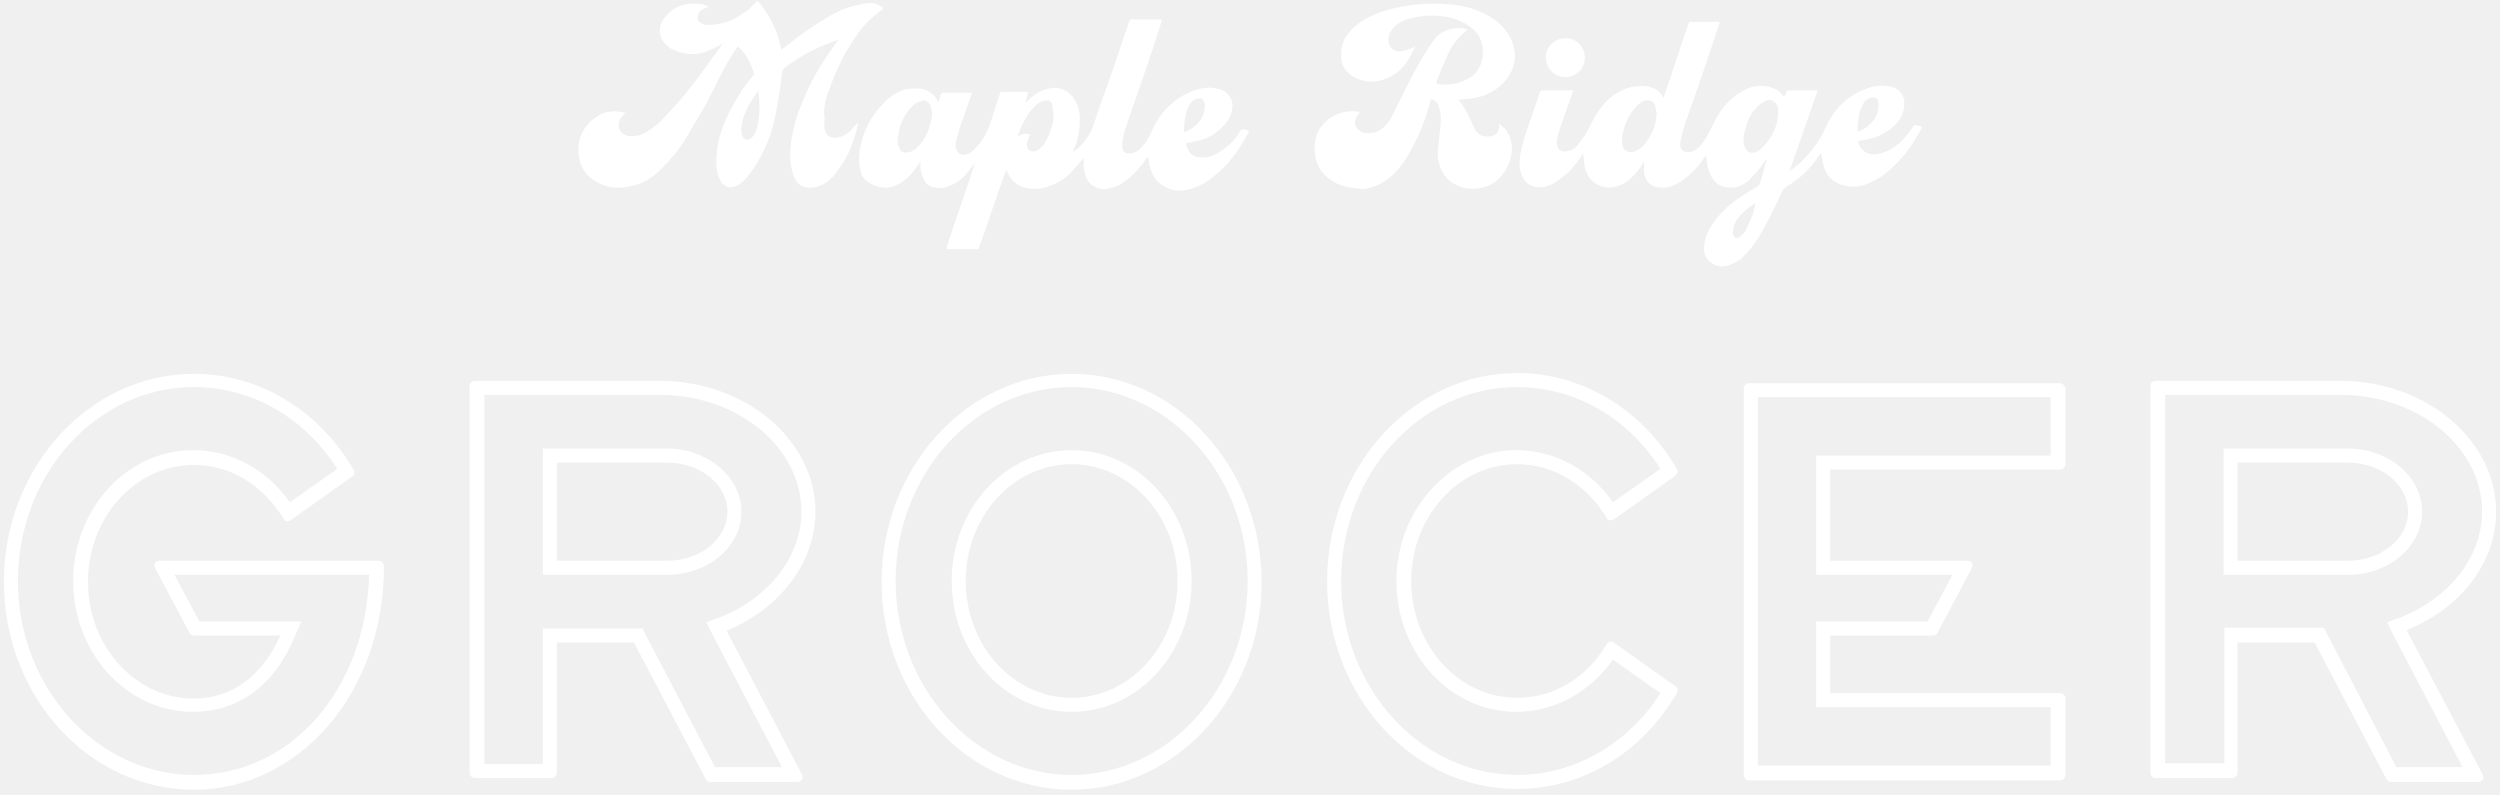
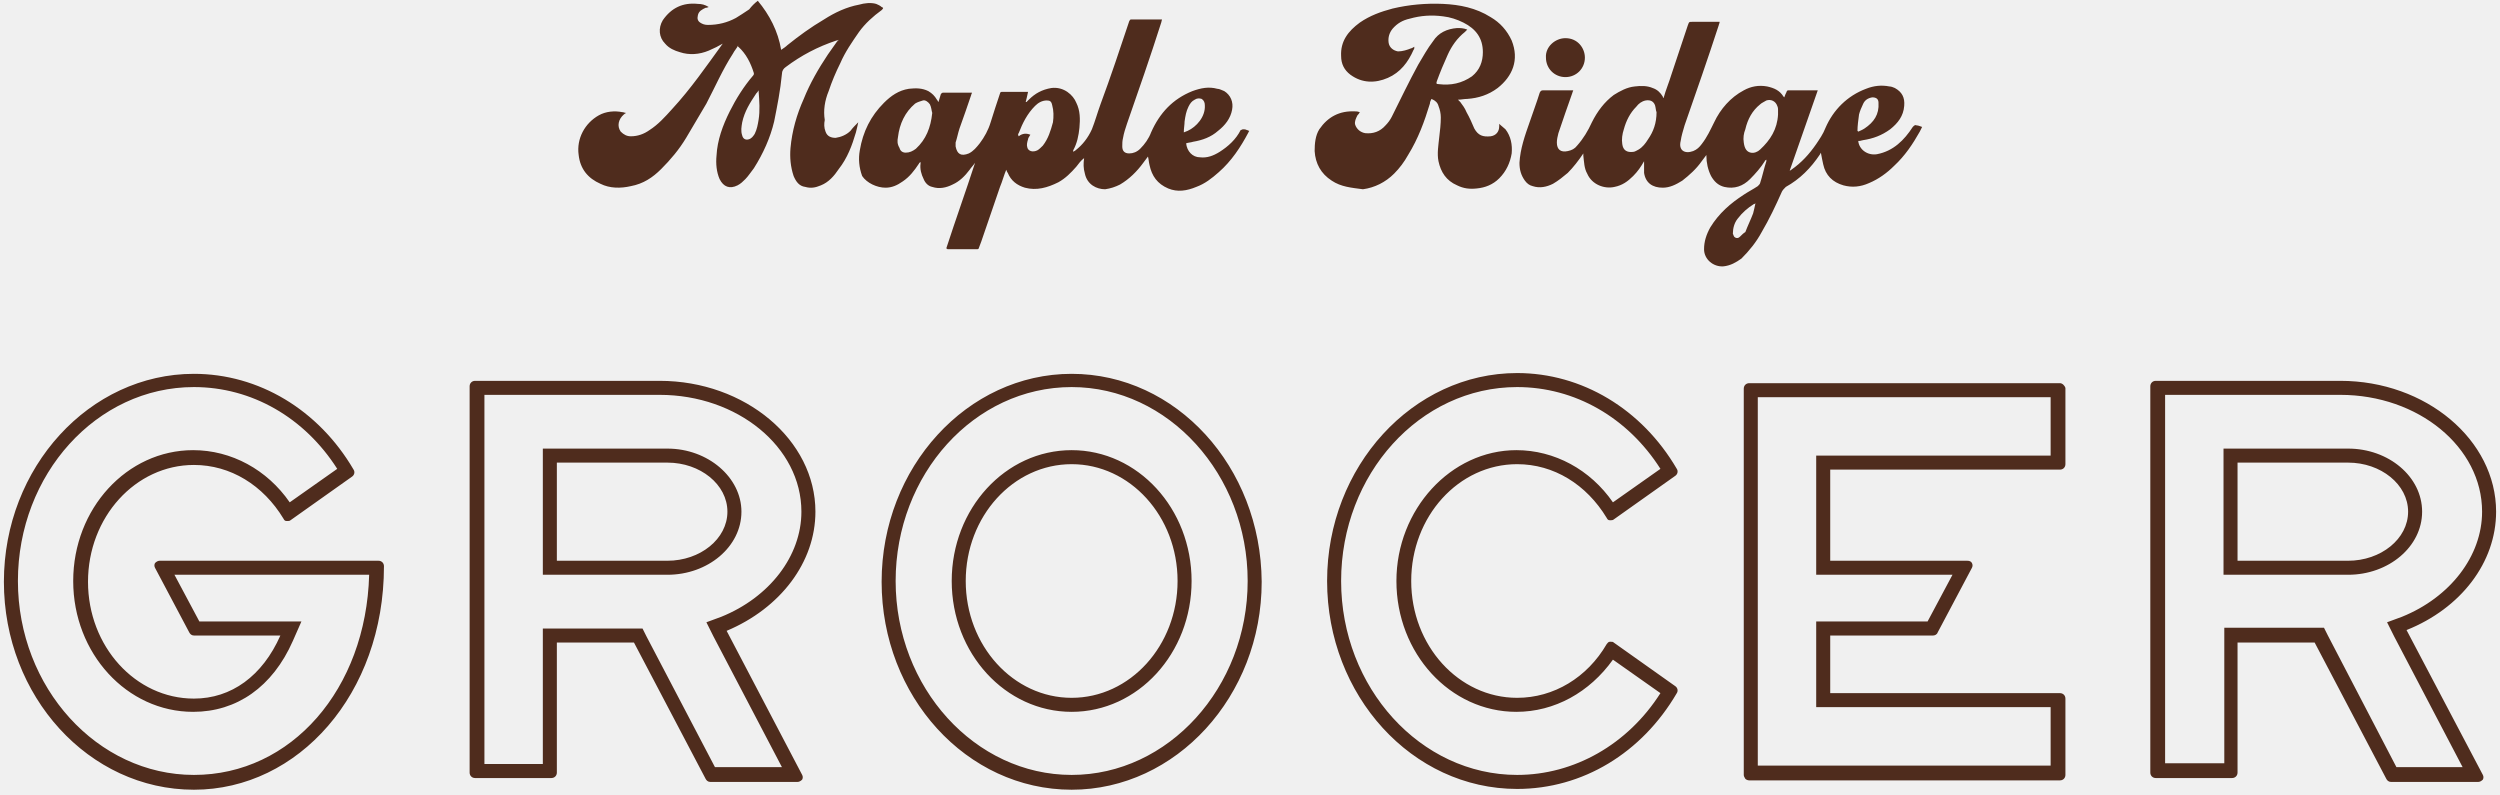
- <svg xmlns="http://www.w3.org/2000/svg" version="1.1" id="Layer_1" x="0px" y="0px" width="321px" height="102px" viewBox="0 0 321 102" style="enable-background:new 0 0 321 102;" xml:space="preserve">
-   <style type="text/css">
- 	.st0{fill:#FFFFFF;}
- </style>
-   <path class="st0" d="M137.6,48c-13.4,0-24.4,12-24.4,26.7s10.9,26.7,24.4,26.7c13.4,0,24.4-12,24.4-26.7C161.9,59.9,151,48,137.6,48  z M137.6,99.5c-12.4,0-22.6-11.2-22.6-24.9c0-13.7,10.1-24.9,22.6-24.9c12.4,0,22.6,11.2,22.6,24.9S150,99.5,137.6,99.5z   M137.6,57.8c-8.5,0-15.4,7.5-15.4,16.8c0,9.3,6.9,16.8,15.4,16.8c8.5,0,15.4-7.5,15.4-16.8S146.1,57.8,137.6,57.8z M137.6,89.6  c-7.5,0-13.6-6.7-13.6-15c0-8.3,6.1-15,13.6-15c7.5,0,13.6,6.7,13.6,15C151.2,82.9,145.1,89.6,137.6,89.6z M48.6,72H20.5  c-0.2,0-0.4,0.1-0.6,0.3c-0.1,0.2-0.1,0.4,0,0.6l4.4,8.3c0.1,0.2,0.3,0.4,0.6,0.4H36c-2.3,5.2-6.3,8.1-11.1,8.1  c-7.5,0-13.6-6.7-13.6-15s6.1-15,13.6-15c4.7,0,8.9,2.6,11.5,6.9c0.1,0.2,0.2,0.3,0.4,0.3c0,0,0.1,0,0.1,0c0.1,0,0.3,0,0.4-0.1  l7.9-5.6c0.3-0.2,0.4-0.6,0.2-0.9C40.9,52.6,33.2,48,24.9,48c-13.4,0-24.4,12-24.4,26.7c0,14.7,10.9,26.7,24.4,26.7  c13.4,0,24.4-12.3,24.4-28.7C49.3,72.3,49,72,48.6,72L48.6,72z M24.9,99.5c-12.4,0-22.6-11.2-22.6-24.9c0-13.7,10.1-24.9,22.6-24.9  c7.4,0,14.2,3.9,18.4,10.5l-6.1,4.3c-2.9-4.2-7.5-6.7-12.4-6.7c-8.5,0-15.4,7.5-15.4,16.8s6.9,16.8,15.4,16.8  c5.6,0,10.2-3.2,12.8-9.1l1.1-2.5H25.6l-3.2-6h25C47,88.5,37.4,99.5,24.9,99.5L24.9,99.5z M264.5,49.2h-39.9c-0.4,0-0.7,0.3-0.7,0.7  v49.6c0,0.2,0.1,0.3,0.2,0.5c0.1,0.1,0.3,0.2,0.5,0.2h39.9c0.4,0,0.7-0.3,0.7-0.7v-9.8c0-0.4-0.3-0.7-0.7-0.7H235v-7.4h13.2  c0.2,0,0.5-0.1,0.6-0.4l4.4-8.3c0.1-0.2,0.1-0.4,0-0.6c-0.1-0.2-0.3-0.3-0.6-0.3H235V60.3h29.5c0.4,0,0.7-0.3,0.7-0.7v-9.8  C265.1,49.5,264.8,49.2,264.5,49.2L264.5,49.2z M263.3,58.5h-30.1v15.3h17.5l-3.2,6h-14.3v11h30.1v7.5h-37.6V51h37.6V58.5z   M104.7,65.7c0-9.2-9-16.8-20-16.8H61c-0.4,0-0.7,0.3-0.7,0.7v49.6c0,0.4,0.3,0.7,0.7,0.7h9.8c0.4,0,0.7-0.3,0.7-0.7V82.5h9.9  l9.2,17.5c0.1,0.2,0.3,0.4,0.6,0.4h11.2c0.2,0,0.4-0.1,0.6-0.3c0.1-0.2,0.1-0.4,0-0.6l-9.7-18.5C100.2,78.1,104.7,72.2,104.7,65.7  L104.7,65.7z M92.6,79.2l-1.9,0.7l0.9,1.8l8.8,16.8h-8.6L83,81.7l-0.5-1H69.7v17.4h-7.5V50.7h22.5c10,0,18.2,6.7,18.2,15  C102.9,71.4,98.8,76.7,92.6,79.2L92.6,79.2z M85.7,57.6h-16v16.2h16c5.2,0,9.5-3.6,9.5-8.1C95.2,61.3,90.9,57.6,85.7,57.6L85.7,57.6  z M85.7,72H71.5V59.4h14.2c4.2,0,7.7,2.8,7.7,6.3C93.4,69.2,89.9,72,85.7,72L85.7,72z M309,80.9c7-2.8,11.5-8.7,11.5-15.2  c0-9.2-9-16.8-20-16.8h-23.7c-0.4,0-0.7,0.3-0.7,0.7v49.6c0,0.4,0.3,0.7,0.7,0.7h9.8c0.4,0,0.7-0.3,0.7-0.7V82.5h9.9l9.2,17.5  c0.1,0.2,0.3,0.4,0.6,0.4h11.2c0.2,0,0.4-0.1,0.6-0.3c0.1-0.2,0.1-0.4,0-0.6L309,80.9L309,80.9z M307.7,98.5l-8.8-16.9l-0.5-1h-12.8  v17.4H278V50.7h22.5c10,0,18.2,6.7,18.2,15c0,5.7-4.1,11-10.3,13.5l-1.9,0.7l0.9,1.8l8.8,16.8L307.7,98.5L307.7,98.5z M311,65.7  c0-4.5-4.3-8.1-9.5-8.1h-16v16.2h16C306.7,73.8,311,70.2,311,65.7L311,65.7z M301.5,72h-14.2V59.4h14.2c4.2,0,7.7,2.8,7.7,6.3  C309.2,69.2,305.7,72,301.5,72L301.5,72z M194.8,59.6c4.7,0,8.9,2.6,11.5,6.9c0.1,0.2,0.2,0.3,0.4,0.3c0,0,0.1,0,0.1,0  c0.1,0,0.3,0,0.4-0.1l7.9-5.6c0.3-0.2,0.4-0.6,0.2-0.9c-4.5-7.7-12.2-12.3-20.5-12.3c-13.4,0-24.4,12-24.4,26.7  c0,14.7,10.9,26.7,24.4,26.7c8.4,0,16-4.6,20.5-12.3c0.2-0.3,0.1-0.7-0.2-0.9l-7.9-5.6c-0.1-0.1-0.2-0.1-0.4-0.1c0,0-0.1,0-0.1,0  c-0.2,0-0.3,0.2-0.4,0.3c-2.5,4.3-6.8,6.9-11.5,6.9c-7.5,0-13.6-6.7-13.6-15S187.3,59.6,194.8,59.6L194.8,59.6z M179.3,74.6  c0,9.3,6.9,16.8,15.4,16.8c4.9,0,9.4-2.5,12.4-6.7l6.1,4.3c-4.2,6.6-11.1,10.5-18.4,10.5c-12.4,0-22.6-11.2-22.6-24.9  s10.1-24.9,22.6-24.9c7.4,0,14.2,3.9,18.4,10.5l-6.1,4.3c-2.9-4.2-7.5-6.7-12.4-6.7C186.3,57.8,179.3,65.4,179.3,74.6L179.3,74.6z   M113.7,24.1c0.8,0,1.5-0.3,2.2-0.8c0.9-0.6,1.5-1.4,2.1-2.3c0-0.1,0.1-0.1,0.2-0.2c0,0.1,0,0.2,0,0.2c-0.1,0.7,0.1,1.4,0.4,2  c0.2,0.5,0.6,0.9,1.1,1c0.9,0.3,1.8,0.1,2.6-0.3c0.9-0.4,1.6-1.1,2.2-1.9c0.2-0.3,0.5-0.6,0.7-0.9c-1.2,3.7-2.5,7.3-3.7,11  c0.1,0,0.1,0.1,0.2,0.1c1.3,0,2.5,0,3.8,0c0.1,0,0.2-0.1,0.2-0.2c0.1-0.3,0.2-0.5,0.3-0.8c0.8-2.3,1.6-4.7,2.4-7  c0.3-0.7,0.5-1.5,0.8-2.2c0.1,0.2,0.1,0.3,0.2,0.4c0.4,1,1.2,1.6,2.2,1.9c1.5,0.4,2.9,0,4.3-0.7c0.9-0.5,1.6-1.2,2.3-2  c0.3-0.4,0.6-0.8,1-1.1c-0.1,0.7-0.1,1.3,0.1,2c0.3,1.4,1.5,2,2.6,2c0.7-0.1,1.3-0.3,1.9-0.6c1.2-0.7,2.2-1.7,3-2.8  c0.2-0.3,0.4-0.5,0.6-0.8c0.1,0.4,0.1,0.7,0.2,1.1c0.3,1.4,1,2.4,2.4,3c1.2,0.5,2.4,0.3,3.6-0.2c1.1-0.4,2-1.1,2.9-1.9  c1.6-1.4,2.8-3.2,3.8-5.1c0-0.1,0.1-0.1,0.1-0.2c-0.1,0-0.2-0.1-0.3-0.1c-0.2-0.1-0.3-0.1-0.5-0.1c-0.1,0-0.2,0.1-0.3,0.1  c-0.6,1.2-1.6,2.1-2.7,2.8c-0.8,0.5-1.6,0.8-2.5,0.7c-1,0-1.7-0.8-1.8-1.8c0.3-0.1,0.6-0.1,0.9-0.2c1.2-0.2,2.3-0.6,3.2-1.4  c0.9-0.7,1.6-1.6,1.8-2.7c0.2-1-0.2-1.9-1-2.4c-0.3-0.1-0.6-0.3-0.9-0.3c-1.1-0.3-2.1-0.1-3.2,0.3c-2.5,1-4.2,2.8-5.3,5.3  c-0.3,0.8-0.8,1.5-1.4,2.1c-0.4,0.4-0.9,0.6-1.4,0.6c-0.6,0-0.9-0.3-0.9-0.9c0-0.4,0-0.7,0.1-1.1c0.1-0.6,0.3-1.2,0.5-1.8  c1.5-4.3,3-8.6,4.4-13c0-0.1,0.1-0.3,0.1-0.4c-1.4,0-2.7,0-4,0c-0.1,0-0.1,0.1-0.2,0.2c-1.2,3.6-2.4,7.2-3.7,10.7  c-0.4,1.1-0.7,2.2-1.1,3.2c-0.5,1.1-1.2,2-2.1,2.7c-0.1,0.1-0.2,0.1-0.3,0.2c0-0.1,0-0.1,0-0.1c0-0.1,0-0.1,0-0.1  c0.5-0.9,0.7-1.9,0.8-2.9c0.1-1.1,0.1-2.2-0.4-3.2c-0.4-1-1.6-2.1-3.2-1.9c-1.2,0.2-2.1,0.7-2.9,1.5c-0.1,0.1-0.2,0.2-0.3,0.3  c0,0-0.1,0-0.1,0c0.1-0.4,0.2-0.8,0.3-1.3c-1.2,0-2.3,0-3.4,0c-0.1,0-0.2,0.1-0.2,0.2c-0.4,1.2-0.8,2.4-1.2,3.7  c-0.3,1-0.8,1.9-1.4,2.7c-0.4,0.5-0.8,1-1.4,1.3c-1,0.4-1.5,0.1-1.7-0.9c0-0.2,0-0.3,0-0.5c0.2-0.6,0.3-1.2,0.5-1.8  c0.5-1.4,1-2.8,1.5-4.3c0-0.1,0.1-0.2,0.1-0.3c-0.1,0-0.1,0-0.1,0c-1.2,0-2.4,0-3.6,0c-0.2,0-0.2,0.1-0.3,0.2  c-0.1,0.3-0.2,0.7-0.3,1c-0.1-0.1-0.1-0.2-0.2-0.3c-0.3-0.5-0.6-0.8-1.1-1.1c-0.8-0.4-1.6-0.4-2.5-0.3c-1.3,0.2-2.3,0.9-3.2,1.8  c-1.7,1.7-2.7,3.7-3.1,6.1c-0.2,1.1-0.1,2.2,0.3,3.3C111.3,23.5,112.6,24.1,113.7,24.1L113.7,24.1z M152.1,15.6  c0.1-0.7,0.2-1.3,0.5-1.9c0.2-0.4,0.4-0.7,0.8-0.9c0.3-0.2,0.6-0.2,0.9-0.1c0.3,0.2,0.4,0.5,0.4,0.8c0.1,1.5-1.1,2.8-2.2,3.3  c-0.2,0.1-0.3,0.1-0.5,0.2C152,16.5,152.1,16,152.1,15.6L152.1,15.6z M130.8,17.1c0.5-1.3,1.1-2.5,2.1-3.5c0.4-0.4,0.9-0.7,1.5-0.7  c0.4,0,0.6,0.1,0.7,0.6c0.2,0.7,0.2,1.5,0.1,2.2c-0.3,1.1-0.6,2.1-1.3,3c-0.2,0.2-0.5,0.5-0.7,0.6c-0.6,0.3-1.2,0.1-1.3-0.4  c-0.1-0.3,0-0.7,0.1-1c0-0.2,0.2-0.4,0.3-0.6c-0.5-0.2-1-0.2-1.5,0.2C130.7,17.3,130.7,17.2,130.8,17.1L130.8,17.1z M115.3,17.6  c0.2-1.7,0.9-3.2,2.2-4.3c0.3-0.2,0.7-0.3,1-0.4c0.3-0.1,0.7,0.2,0.9,0.5c0.2,0.4,0.2,0.8,0.3,1.1c-0.2,1.9-0.8,3.4-2.1,4.6  c-0.4,0.3-0.8,0.5-1.3,0.5c-0.4,0-0.7-0.2-0.8-0.6C115.2,18.5,115.2,18.1,115.3,17.6L115.3,17.6z M106.4,11.7  c0.4-1.2,0.9-2.4,1.5-3.6c0.6-1.4,1.5-2.7,2.4-4c0.8-1.1,1.8-2,2.9-2.8c0.2-0.2,0.3-0.3,0-0.4c-0.2-0.2-0.5-0.3-0.7-0.4  c-0.7-0.2-1.5-0.1-2.2,0.1c-1.6,0.3-3.1,1-4.5,1.9c-1.7,1-3.2,2.1-4.7,3.3c-0.2,0.2-0.5,0.4-0.8,0.6c-0.4-2.4-1.5-4.5-3-6.3  c-0.4,0.3-0.8,0.7-1.1,1.1C95.6,1.6,95,2,94.5,2.3c-1.1,0.6-2.3,0.9-3.6,0.9c-0.4,0-0.7-0.1-1-0.3c-0.3-0.2-0.4-0.5-0.3-0.9  c0.1-0.6,0.6-0.8,1-1C90.7,1,90.8,1,91,0.9c-0.5-0.3-0.9-0.4-1.4-0.4c-1.9-0.2-3.4,0.5-4.5,2.1c-0.6,1-0.5,2.2,0.3,3  c0.5,0.6,1.2,0.9,1.9,1.1C88.5,7.1,89.8,7,91,6.5c0.7-0.3,1.3-0.6,1.8-0.9c-2.1,2.9-4.1,5.8-6.5,8.4c-0.9,1-1.8,2-2.9,2.7  c-0.7,0.5-1.5,0.8-2.4,0.8c-0.5,0-0.9-0.2-1.3-0.6c-0.5-0.7-0.3-1.6,0.4-2.2c0.1-0.1,0.1-0.1,0.3-0.2c-0.2,0-0.3-0.1-0.5-0.1  c-1-0.2-2.1-0.1-3,0.4c-1.8,1-2.9,3-2.6,5.1c0.2,1.8,1.2,3,2.8,3.7c1.2,0.6,2.6,0.6,3.9,0.3c1.6-0.3,2.8-1.1,3.9-2.2  c1.2-1.2,2.3-2.5,3.2-4c0.9-1.5,1.7-2.9,2.6-4.4c1.1-2.1,2.1-4.4,3.4-6.4c0.2-0.4,0.5-0.7,0.7-1.1C94.7,6,94.8,6,94.8,6  c1,0.9,1.6,2.1,2,3.4c0,0.1,0,0.2-0.1,0.3c-1.2,1.4-2.2,3-3,4.6c-0.9,1.8-1.6,3.7-1.7,5.7c-0.1,1,0,2.1,0.4,3c0.5,1,1.3,1.3,2.3,0.8  c0.4-0.2,0.7-0.5,1-0.8c0.4-0.4,0.7-0.9,1.1-1.4c1.2-1.9,2.1-3.9,2.6-6c0.4-2,0.8-4,1-6.1c0-0.4,0.2-0.7,0.5-0.9  c2-1.5,4.1-2.6,6.5-3.4c0.1,0,0.2,0,0.3-0.1c-0.1,0.1-0.1,0.2-0.2,0.2c-0.4,0.6-0.8,1.1-1.2,1.7c-1.2,1.8-2.3,3.7-3.1,5.7  c-0.9,2-1.5,4.1-1.7,6.3c-0.1,1.2,0,2.4,0.4,3.6c0.3,0.7,0.7,1.3,1.5,1.4c0.7,0.2,1.3,0.1,2-0.2c1-0.4,1.7-1.2,2.3-2.1  c1.1-1.4,1.7-3,2.2-4.7c0.1-0.4,0.2-0.8,0.3-1.3c-0.4,0.4-0.7,0.7-1,1.1c-0.5,0.5-1.2,0.8-1.9,0.9c-0.6,0-1.1-0.2-1.3-0.8  c-0.2-0.5-0.2-1-0.1-1.5C105.7,14.2,105.9,12.9,106.4,11.7L106.4,11.7z M97.4,15.4c-0.1,0.6-0.2,1.2-0.5,1.8  c-0.2,0.3-0.4,0.6-0.8,0.7c-0.4,0.1-0.7-0.1-0.8-0.5c-0.2-0.6-0.1-1.1,0-1.7c0.3-1.4,1-2.5,1.8-3.7c0.1-0.1,0.2-0.2,0.3-0.4  C97.5,13,97.6,14.2,97.4,15.4L97.4,15.4z M226.2,29.8c1-1.7,1.8-3.4,2.6-5.2c0.1-0.2,0.3-0.4,0.5-0.6c1.8-1,3.2-2.4,4.4-4.2  c0-0.1,0.1-0.1,0.1-0.2c0.1,0.6,0.2,1,0.3,1.5c0.3,1.4,1.2,2.3,2.6,2.7c1.1,0.3,2.2,0.2,3.3-0.3c1.2-0.5,2.3-1.3,3.2-2.2  c1.4-1.3,2.4-2.8,3.3-4.4c0.1-0.2,0.2-0.4,0.3-0.6c-0.3-0.1-0.5-0.2-0.7-0.2c-0.2-0.1-0.3,0-0.5,0.2c-1.1,1.7-2.5,3.1-4.6,3.5  c-1.2,0.2-2.3-0.6-2.4-1.7c0,0,0,0,0.1,0c0.2,0,0.4-0.1,0.5-0.1c1.3-0.2,2.4-0.6,3.5-1.4c1-0.8,1.7-1.7,1.8-3  c0.1-1.1-0.3-1.8-1.2-2.3c-0.2-0.1-0.5-0.2-0.7-0.2c-1-0.2-2-0.1-3,0.3c-2.4,0.9-4.2,2.7-5.2,5c-0.3,0.8-0.8,1.5-1.2,2.1  c-0.9,1.3-1.9,2.4-3.2,3.3c-0.1,0.1-0.1,0.1-0.2,0.1c0,0,0,0,0,0c1.2-3.4,2.4-6.9,3.6-10.3c0,0,0,0-0.1,0c-1.2,0-2.5,0-3.7,0  c-0.1,0-0.2,0.1-0.2,0.2c-0.1,0.2-0.2,0.4-0.3,0.7c-0.1-0.1-0.1-0.1-0.1-0.1c-0.5-0.8-1.2-1.1-2.1-1.3c-1.1-0.2-2.1,0-3,0.5  c-1.7,0.9-3,2.4-3.8,4.1c-0.5,1-0.9,1.9-1.6,2.8c-0.3,0.4-0.6,0.7-1.1,0.9c-1.1,0.4-1.9-0.1-1.6-1.3c0.1-0.7,0.3-1.3,0.5-2  c1.5-4.3,3-8.6,4.4-12.9c0-0.1,0.1-0.2,0.1-0.4h-0.3c-1.1,0-2.1,0-3.1,0c-0.6,0-0.5,0-0.7,0.5c-0.7,2.1-1.4,4.2-2.1,6.3  c-0.3,1-0.7,1.9-1,3c-0.1-0.1-0.1-0.1-0.1-0.2c-0.3-0.5-0.7-0.9-1.3-1.1c-0.7-0.3-1.5-0.3-2.3-0.2c-1,0.1-1.9,0.6-2.7,1.1  c-1.2,0.9-2.1,2.1-2.8,3.5c-0.5,1.1-1.1,2.1-1.9,3c-0.3,0.4-0.7,0.6-1.2,0.7c-0.9,0.2-1.4-0.2-1.4-1.1c0-0.4,0.1-0.8,0.2-1.2  c0.6-1.8,1.2-3.5,1.8-5.2c0-0.1,0.1-0.2,0.1-0.3c-0.1,0-0.2,0-0.2,0c-1.2,0-2.4,0-3.7,0c-0.2,0-0.3,0.1-0.4,0.3  c-0.4,1.3-0.9,2.6-1.3,3.8c-0.6,1.7-1.2,3.4-1.3,5.2c0,0.9,0.2,1.6,0.7,2.3c0.3,0.4,0.6,0.6,1,0.7c0.9,0.3,1.8,0.1,2.6-0.3  c0.7-0.4,1.3-0.9,1.9-1.4c0.7-0.7,1.4-1.6,2-2.5c0,0.1,0,0.2,0,0.3c0.1,0.8,0.1,1.6,0.5,2.3c0.6,1.4,2.2,2,3.5,1.7  c1-0.2,1.7-0.7,2.4-1.4c0.6-0.6,1-1.2,1.4-1.9c0,0.1,0,0.2,0,0.2c0,0.4,0,0.9,0,1.3c0.2,1.3,1.1,1.9,2.4,1.9c0.9,0,1.7-0.4,2.5-0.9  c0.9-0.7,1.8-1.5,2.5-2.5c0.2-0.3,0.4-0.5,0.6-0.8c0,0.1,0,0.1,0,0.1c0,0.9,0.2,1.8,0.6,2.6c0.4,0.7,0.9,1.2,1.7,1.4  c1.3,0.3,2.4-0.1,3.3-1c0.7-0.7,1.4-1.5,1.9-2.3c0-0.1,0.1-0.1,0.2-0.2c0,0.1,0,0.2,0,0.2c-0.3,0.9-0.5,1.9-0.8,2.8  c0,0.1-0.2,0.3-0.3,0.4c-0.6,0.4-1.2,0.7-1.8,1.1c-1.7,1.1-3.2,2.4-4.3,4.2c-0.5,0.9-0.8,1.8-0.8,2.8c0,1.3,1.2,2.3,2.5,2.2  c0.9-0.1,1.6-0.5,2.3-1C224.6,32.2,225.5,31.1,226.2,29.8L226.2,29.8z M238.7,14.7c0.1-0.4,0.3-0.9,0.5-1.3c0.2-0.5,0.6-0.8,1.2-0.9  c0.5,0,0.8,0.2,0.8,0.7c0.1,1.5-0.6,2.5-1.8,3.3c-0.3,0.2-0.6,0.3-0.8,0.4l-0.1-0.1C238.5,16.2,238.6,15.4,238.7,14.7L238.7,14.7z   M211.6,17.9c-0.3,0.5-0.7,1-1.2,1.3c-0.2,0.1-0.5,0.3-0.7,0.3c-0.8,0.1-1.3-0.2-1.4-1c-0.1-0.6,0-1.3,0.2-1.9  c0.3-1.1,0.8-2.1,1.6-2.9c0.3-0.4,0.7-0.7,1.2-0.8c0.6-0.1,1,0.1,1.2,0.6c0.1,0.3,0.1,0.7,0.2,0.9C212.7,15.8,212.3,16.9,211.6,17.9  L211.6,17.9z M226,19.2c-0.3,0.3-0.8,0.5-1.2,0.4c-0.5-0.1-0.8-0.5-0.9-1.3c-0.1-0.6,0-1.2,0.2-1.7c0.3-1.3,0.9-2.4,1.9-3.2  c0.2-0.2,0.5-0.3,0.8-0.5c0.6-0.2,1.2,0.1,1.4,0.7c0.1,0.2,0.1,0.4,0.1,0.5c0,0.2,0,0.4,0,0.6C228.2,16.6,227.3,18,226,19.2  L226,19.2z M223.4,30.4c-0.2,0.2-0.4,0.2-0.6,0.1c-0.2-0.1-0.2-0.3-0.3-0.5c0-0.7,0.2-1.4,0.6-1.9c0.6-0.8,1.3-1.4,2.1-1.9  c0,0,0.1,0,0.2-0.1c-0.1,0.5-0.2,0.9-0.3,1.3c-0.3,0.8-0.7,1.6-1,2.4C223.9,29.9,223.6,30.2,223.4,30.4L223.4,30.4z M171,23.2  c-1.4-0.9-2.1-2.2-2.2-3.8c0-1,0.1-2,0.6-2.8c1.1-1.6,2.6-2.4,4.6-2.3c0.2,0,0.3,0,0.6,0.1c-0.1,0.2-0.2,0.3-0.3,0.4  c-0.2,0.4-0.4,0.8-0.3,1.2c0.2,0.6,0.7,1,1.3,1.1c1,0.1,1.9-0.2,2.6-1c0.3-0.3,0.6-0.7,0.8-1.1c1.1-2.2,2.2-4.5,3.4-6.7  c0.6-1,1.2-2.1,1.9-3c0.7-1.1,1.8-1.6,3.1-1.7c0.4,0,0.8,0,1.3,0.2c-0.1,0.1-0.2,0.2-0.3,0.3c-1,0.8-1.7,1.8-2.2,2.9  c-0.5,1.1-1,2.3-1.4,3.4c-0.1,0.3-0.1,0.4,0.2,0.4c1.6,0.2,3-0.1,4.3-1c1-0.8,1.4-1.9,1.4-3.1c0-1.8-0.9-3-2.5-3.8  c-0.8-0.4-1.7-0.7-2.6-0.8c-1.5-0.2-2.9-0.1-4.3,0.3c-0.9,0.2-1.6,0.6-2.2,1.3c-0.4,0.5-0.6,1.1-0.5,1.8c0.1,0.6,0.6,1,1.2,1.1  c0.6,0,1.2-0.2,1.7-0.4c0.1,0,0.2-0.1,0.4-0.2c0,0.2,0,0.3-0.1,0.4c-0.7,1.6-1.7,2.9-3.3,3.6c-1.6,0.7-3.3,0.7-4.8-0.4  c-0.8-0.6-1.2-1.4-1.2-2.4c-0.1-1.9,0.9-3.2,2.4-4.3c1.3-0.9,2.7-1.4,4.2-1.8c2.1-0.5,4.3-0.7,6.5-0.6c2.1,0.1,4.2,0.5,6.1,1.7  c1.2,0.7,2.1,1.7,2.7,3c1,2.5,0.1,4.6-1.8,6.1c-1.2,0.9-2.5,1.3-3.9,1.4c-0.4,0-0.8,0.1-1.2,0.1c0.1,0.1,0.2,0.2,0.3,0.3  c0.3,0.4,0.6,0.8,0.8,1.3c0.4,0.7,0.7,1.4,1,2.1c0.5,0.9,1.1,1.1,2.1,1c0.7-0.1,1.1-0.6,1.1-1.3c0-0.1,0-0.1,0-0.3  c0.3,0.3,0.6,0.5,0.8,0.7c0.7,0.9,0.9,2,0.8,3.1c-0.2,1.2-0.7,2.3-1.6,3.2c-0.8,0.8-1.8,1.2-2.9,1.3c-0.9,0.1-1.7,0-2.5-0.4  c-1.4-0.6-2.1-1.7-2.4-3.1c-0.2-1,0-2.1,0.1-3.1c0.1-0.8,0.2-1.7,0.2-2.5c0-0.5-0.1-1-0.3-1.5c-0.1-0.4-0.4-0.7-0.9-0.9  c-0.1,0.2-0.2,0.4-0.2,0.6c-0.7,2.3-1.5,4.5-2.8,6.6c-0.5,0.9-1.1,1.7-1.8,2.4c-1.1,1.1-2.5,1.8-4,2C173.5,24.1,172.2,24,171,23.2  L171,23.2z M198.5,7.4c-0.1-1.4,1.2-2.5,2.5-2.5c1.6,0,2.5,1.3,2.5,2.5c0,1.4-1.1,2.5-2.5,2.5C199.6,9.9,198.5,8.8,198.5,7.4z" />
+ <svg xmlns="http://www.w3.org/2000/svg" id="Layer_1" version="1.1" viewBox="0 0 321 102">
+   <defs>
+     <style>
+       .st0 {
+         fill: #4f2c1d;
+       }
+     </style>
+   </defs>
+   <path class="st0" d="M137.6,48c-13.4,0-24.4,12-24.4,26.7s10.9,26.7,24.4,26.7c13.4,0,24.4-12,24.4-26.7-.1-14.8-11-26.7-24.4-26.7ZM137.6,99.5c-12.4,0-22.6-11.2-22.6-24.9s10.1-24.9,22.6-24.9c12.4,0,22.6,11.2,22.6,24.9s-10.2,24.9-22.6,24.9ZM137.6,57.8c-8.5,0-15.4,7.5-15.4,16.8s6.9,16.8,15.4,16.8,15.4-7.5,15.4-16.8-6.9-16.8-15.4-16.8ZM137.6,89.6c-7.5,0-13.6-6.7-13.6-15s6.1-15,13.6-15,13.6,6.7,13.6,15c0,8.3-6.1,15-13.6,15ZM48.6,72h-28.1c-.2,0-.4.1-.6.3-.1.2-.1.4,0,.6l4.4,8.3c.1.2.3.4.6.4h11.1c-2.3,5.2-6.3,8.1-11.1,8.1-7.5,0-13.6-6.7-13.6-15s6.1-15,13.6-15c4.7,0,8.9,2.6,11.5,6.9.1.2.2.3.4.3h.1c.1,0,.3,0,.4-.1l7.9-5.6c.3-.2.4-.6.2-.9-4.5-7.7-12.2-12.3-20.5-12.3-13.4,0-24.4,12-24.4,26.7s10.9,26.7,24.4,26.7c13.4,0,24.4-12.3,24.4-28.7,0-.4-.3-.7-.7-.7h0ZM24.9,99.5c-12.4,0-22.6-11.2-22.6-24.9s10.1-24.9,22.6-24.9c7.4,0,14.2,3.9,18.4,10.5l-6.1,4.3c-2.9-4.2-7.5-6.7-12.4-6.7-8.5,0-15.4,7.5-15.4,16.8s6.9,16.8,15.4,16.8c5.6,0,10.2-3.2,12.8-9.1l1.1-2.5h-13.1l-3.2-6h25c-.4,14.7-10,25.7-22.5,25.7h0ZM264.5,49.2h-39.9c-.4,0-.7.3-.7.7v49.6c0,.2.1.3.2.5.1.1.3.2.5.2h39.9c.4,0,.7-.3.7-.7v-9.8c0-.4-.3-.7-.7-.7h-29.5v-7.4h13.2c.2,0,.5-.1.6-.4l4.4-8.3c.1-.2.1-.4,0-.6s-.3-.3-.6-.3h-17.6v-11.7h29.5c.4,0,.7-.3.7-.7v-9.8c-.1-.3-.4-.6-.7-.6h0ZM263.3,58.5h-30.1v15.3h17.5l-3.2,6h-14.3v11h30.1v7.5h-37.6v-47.3h37.6v7.5ZM104.7,65.7c0-9.2-9-16.8-20-16.8h-23.7c-.4,0-.7.3-.7.7v49.6c0,.4.3.7.7.7h9.8c.4,0,.7-.3.7-.7v-16.7h9.9l9.2,17.5c.1.2.3.4.6.4h11.2c.2,0,.4-.1.6-.3.1-.2.1-.4,0-.6l-9.7-18.5c6.9-2.9,11.4-8.8,11.4-15.3h0ZM92.6,79.2l-1.9.7.9,1.8,8.8,16.8h-8.6l-8.8-16.8-.5-1h-12.8v17.4h-7.5v-47.4h22.5c10,0,18.2,6.7,18.2,15,0,5.7-4.1,11-10.3,13.5h0ZM85.7,57.6h-16v16.2h16c5.2,0,9.5-3.6,9.5-8.1,0-4.4-4.3-8.1-9.5-8.1h0ZM85.7,72h-14.2v-12.6h14.2c4.2,0,7.7,2.8,7.7,6.3,0,3.5-3.5,6.3-7.7,6.3h0ZM309,80.9c7-2.8,11.5-8.7,11.5-15.2,0-9.2-9-16.8-20-16.8h-23.7c-.4,0-.7.3-.7.7v49.6c0,.4.3.7.7.7h9.8c.4,0,.7-.3.7-.7v-16.7h9.9l9.2,17.5c.1.2.3.4.6.4h11.2c.2,0,.4-.1.6-.3.1-.2.1-.4,0-.6l-9.8-18.6h0ZM307.7,98.5l-8.8-16.9-.5-1h-12.8v17.4h-7.6v-47.3h22.5c10,0,18.2,6.7,18.2,15,0,5.7-4.1,11-10.3,13.5l-1.9.7.9,1.8,8.8,16.8h-8.5ZM311,65.7c0-4.5-4.3-8.1-9.5-8.1h-16v16.2h16c5.2,0,9.5-3.6,9.5-8.1h0ZM301.5,72h-14.2v-12.6h14.2c4.2,0,7.7,2.8,7.7,6.3s-3.5,6.3-7.7,6.3h0ZM194.8,59.6c4.7,0,8.9,2.6,11.5,6.9.1.2.2.3.4.3h.1c.1,0,.3,0,.4-.1l7.9-5.6c.3-.2.4-.6.2-.9-4.5-7.7-12.2-12.3-20.5-12.3-13.4,0-24.4,12-24.4,26.7s10.9,26.7,24.4,26.7c8.4,0,16-4.6,20.5-12.3.2-.3.1-.7-.2-.9l-7.9-5.6c-.1-.1-.2-.1-.4-.1h-.1c-.2,0-.3.2-.4.3-2.5,4.3-6.8,6.9-11.5,6.9-7.5,0-13.6-6.7-13.6-15s6.1-15,13.6-15h0ZM179.3,74.6c0,9.3,6.9,16.8,15.4,16.8,4.9,0,9.4-2.5,12.4-6.7l6.1,4.3c-4.2,6.6-11.1,10.5-18.4,10.5-12.4,0-22.6-11.2-22.6-24.9s10.1-24.9,22.6-24.9c7.4,0,14.2,3.9,18.4,10.5l-6.1,4.3c-2.9-4.2-7.5-6.7-12.4-6.7-8.4,0-15.4,7.6-15.4,16.8h0ZM113.7,24.1c.8,0,1.5-.3,2.2-.8.9-.6,1.5-1.4,2.1-2.3,0-.1.1-.1.2-.2v.2c-.1.7.1,1.4.4,2,.2.5.6.9,1.1,1,.9.3,1.8.1,2.6-.3.9-.4,1.6-1.1,2.2-1.9.2-.3.5-.6.7-.9-1.2,3.7-2.5,7.3-3.7,11,.1,0,.1.1.2.1h3.8c.1,0,.2-.1.2-.2.1-.3.2-.5.3-.8.8-2.3,1.6-4.7,2.4-7,.3-.7.5-1.5.8-2.2.1.2.1.3.2.4.4,1,1.2,1.6,2.2,1.9,1.5.4,2.9,0,4.3-.7.9-.5,1.6-1.2,2.3-2,.3-.4.6-.8,1-1.1-.1.7-.1,1.3.1,2,.3,1.4,1.5,2,2.6,2,.7-.1,1.3-.3,1.9-.6,1.2-.7,2.2-1.7,3-2.8.2-.3.4-.5.6-.8.1.4.1.7.2,1.1.3,1.4,1,2.4,2.4,3,1.2.5,2.4.3,3.6-.2,1.1-.4,2-1.1,2.9-1.9,1.6-1.4,2.8-3.2,3.8-5.1,0-.1.1-.1.1-.2-.1,0-.2-.1-.3-.1-.2-.1-.3-.1-.5-.1-.1,0-.2.1-.3.1-.6,1.2-1.6,2.1-2.7,2.8-.8.5-1.6.8-2.5.7-1,0-1.7-.8-1.8-1.8.3-.1.6-.1.9-.2,1.2-.2,2.3-.6,3.2-1.4.9-.7,1.6-1.6,1.8-2.7.2-1-.2-1.9-1-2.4-.3-.1-.6-.3-.9-.3-1.1-.3-2.1-.1-3.2.3-2.5,1-4.2,2.8-5.3,5.3-.3.8-.8,1.5-1.4,2.1-.4.4-.9.6-1.4.6-.6,0-.9-.3-.9-.9,0-.4,0-.7.1-1.1.1-.6.3-1.2.5-1.8,1.5-4.3,3-8.6,4.4-13,0-.1.1-.3.1-.4h-4c-.1,0-.1.1-.2.2-1.2,3.6-2.4,7.2-3.7,10.7-.4,1.1-.7,2.2-1.1,3.2-.5,1.1-1.2,2-2.1,2.7-.1.1-.2.1-.3.2v-.2c.5-.9.7-1.9.8-2.9.1-1.1.1-2.2-.4-3.2-.4-1-1.6-2.1-3.2-1.9-1.2.2-2.1.7-2.9,1.5-.1.1-.2.2-.3.3h-.1c.1-.4.2-.8.3-1.3h-3.4c-.1,0-.2.1-.2.2-.4,1.2-.8,2.4-1.2,3.7-.3,1-.8,1.9-1.4,2.7-.4.5-.8,1-1.4,1.3-1,.4-1.5.1-1.7-.9v-.5c.2-.6.3-1.2.5-1.8.5-1.4,1-2.8,1.5-4.3,0-.1.1-.2.1-.3h-3.7c-.2,0-.2.1-.3.2-.1.3-.2.7-.3,1-.1-.1-.1-.2-.2-.3-.3-.5-.6-.8-1.1-1.1-.8-.4-1.6-.4-2.5-.3-1.3.2-2.3.9-3.2,1.8-1.7,1.7-2.7,3.7-3.1,6.1-.2,1.1-.1,2.2.3,3.3.6.9,1.9,1.5,3,1.5h0ZM152.1,15.6c.1-.7.2-1.3.5-1.9.2-.4.4-.7.8-.9.3-.2.6-.2.9-.1.3.2.4.5.4.8.1,1.5-1.1,2.8-2.2,3.3-.2.1-.3.1-.5.2,0-.5.1-1,.1-1.4h0ZM130.8,17.1c.5-1.3,1.1-2.5,2.1-3.5.4-.4.9-.7,1.5-.7.4,0,.6.1.7.6.2.7.2,1.5.1,2.2-.3,1.1-.6,2.1-1.3,3-.2.2-.5.5-.7.6-.6.3-1.2.1-1.3-.4-.1-.3,0-.7.1-1,0-.2.2-.4.3-.6-.5-.2-1-.2-1.5.2-.1-.2-.1-.3,0-.4h0ZM115.3,17.6c.2-1.7.9-3.2,2.2-4.3.3-.2.7-.3,1-.4.3-.1.7.2.9.5.2.4.2.8.3,1.1-.2,1.9-.8,3.4-2.1,4.6-.4.3-.8.5-1.3.5-.4,0-.7-.2-.8-.6-.3-.5-.3-.9-.2-1.4h0ZM106.4,11.7c.4-1.2.9-2.4,1.5-3.6.6-1.4,1.5-2.7,2.4-4,.8-1.1,1.8-2,2.9-2.8.2-.2.3-.3,0-.4-.2-.2-.5-.3-.7-.4-.7-.2-1.5-.1-2.2.1-1.6.3-3.1,1-4.5,1.9-1.7,1-3.2,2.1-4.7,3.3-.2.2-.5.4-.8.6-.4-2.4-1.5-4.5-3-6.3-.4.3-.8.7-1.1,1.1-.6.4-1.2.8-1.7,1.1-1.1.6-2.3.9-3.6.9-.4,0-.7-.1-1-.3s-.4-.5-.3-.9c.1-.6.6-.8,1-1,.1,0,.2,0,.4-.1-.5-.3-.9-.4-1.4-.4-1.9-.2-3.4.5-4.5,2.1-.6,1-.5,2.2.3,3,.5.6,1.2.9,1.9,1.1,1.2.4,2.5.3,3.7-.2.7-.3,1.3-.6,1.8-.9-2.1,2.9-4.1,5.8-6.5,8.4-.9,1-1.8,2-2.9,2.7-.7.5-1.5.8-2.4.8-.5,0-.9-.2-1.3-.6-.5-.7-.3-1.6.4-2.2q.1-.1.3-.2c-.2,0-.3-.1-.5-.1-1-.2-2.1-.1-3,.4-1.8,1-2.9,3-2.6,5.1.2,1.8,1.2,3,2.8,3.7,1.2.6,2.6.6,3.9.3,1.6-.3,2.8-1.1,3.9-2.2,1.2-1.2,2.3-2.5,3.2-4,.9-1.5,1.7-2.9,2.6-4.4,1.1-2.1,2.1-4.4,3.4-6.4.2-.4.5-.7.7-1.1-.1.2,0,.2,0,.2,1,.9,1.6,2.1,2,3.4,0,.1,0,.2-.1.3-1.2,1.4-2.2,3-3,4.6-.9,1.8-1.6,3.7-1.7,5.7-.1,1,0,2.1.4,3,.5,1,1.3,1.3,2.3.8.4-.2.7-.5,1-.8.4-.4.7-.9,1.1-1.4,1.2-1.9,2.1-3.9,2.6-6,.4-2,.8-4,1-6.1,0-.4.2-.7.5-.9,2-1.5,4.1-2.6,6.5-3.4.1,0,.2,0,.3-.1-.1.1-.1.2-.2.2-.4.6-.8,1.1-1.2,1.7-1.2,1.8-2.3,3.7-3.1,5.7-.9,2-1.5,4.1-1.7,6.3-.1,1.2,0,2.4.4,3.6.3.7.7,1.3,1.5,1.4.7.2,1.3.1,2-.2,1-.4,1.7-1.2,2.3-2.1,1.1-1.4,1.7-3,2.2-4.7.1-.4.2-.8.3-1.3-.4.4-.7.7-1,1.1-.5.5-1.2.8-1.9.9-.6,0-1.1-.2-1.3-.8-.2-.5-.2-1-.1-1.5-.2-1.2,0-2.5.5-3.7h0ZM97.4,15.4c-.1.6-.2,1.2-.5,1.8-.2.3-.4.6-.8.7s-.7-.1-.8-.5c-.2-.6-.1-1.1,0-1.7.3-1.4,1-2.5,1.8-3.7.1-.1.2-.2.3-.4.1,1.4.2,2.6,0,3.8h0ZM226.2,29.8c1-1.7,1.8-3.4,2.6-5.2.1-.2.3-.4.5-.6,1.8-1,3.2-2.4,4.4-4.2,0-.1.1-.1.1-.2.1.6.2,1,.3,1.5.3,1.4,1.2,2.3,2.6,2.7,1.1.3,2.2.2,3.3-.3,1.2-.5,2.3-1.3,3.2-2.2,1.4-1.3,2.4-2.8,3.3-4.4.1-.2.2-.4.3-.6-.3-.1-.5-.2-.7-.2-.2-.1-.3,0-.5.2-1.1,1.7-2.5,3.1-4.6,3.5-1.2.2-2.3-.6-2.4-1.7h.1c.2,0,.4-.1.5-.1,1.3-.2,2.4-.6,3.5-1.4,1-.8,1.7-1.7,1.8-3,.1-1.1-.3-1.8-1.2-2.3-.2-.1-.5-.2-.7-.2-1-.2-2-.1-3,.3-2.4.9-4.2,2.7-5.2,5-.3.8-.8,1.5-1.2,2.1-.9,1.3-1.9,2.4-3.2,3.3q-.1.1-.2.1h0c1.2-3.4,2.4-6.9,3.6-10.3h-3.8c-.1,0-.2.1-.2.2-.1.2-.2.4-.3.7l-.1-.1c-.5-.8-1.2-1.1-2.1-1.3-1.1-.2-2.1,0-3,.5-1.7.9-3,2.4-3.8,4.1-.5,1-.9,1.9-1.6,2.8-.3.4-.6.7-1.1.9-1.1.4-1.9-.1-1.6-1.3.1-.7.3-1.3.5-2,1.5-4.3,3-8.6,4.4-12.9,0-.1.1-.2.1-.4h-3.4c-.6,0-.5,0-.7.5-.7,2.1-1.4,4.2-2.1,6.3-.3,1-.7,1.9-1,3q-.1-.1-.1-.2c-.3-.5-.7-.9-1.3-1.1-.7-.3-1.5-.3-2.3-.2-1,.1-1.9.6-2.7,1.1-1.2.9-2.1,2.1-2.8,3.5-.5,1.1-1.1,2.1-1.9,3-.3.4-.7.6-1.2.7-.9.2-1.4-.2-1.4-1.1,0-.4.1-.8.2-1.2.6-1.8,1.2-3.5,1.8-5.2,0-.1.1-.2.1-.3h-3.9c-.2,0-.3.1-.4.3-.4,1.3-.9,2.6-1.3,3.8-.6,1.7-1.2,3.4-1.3,5.2,0,.9.2,1.6.7,2.3.3.4.6.6,1,.7.9.3,1.8.1,2.6-.3.7-.4,1.3-.9,1.9-1.4.7-.7,1.4-1.6,2-2.5v.3c.1.8.1,1.6.5,2.3.6,1.4,2.2,2,3.5,1.7,1-.2,1.7-.7,2.4-1.4.6-.6,1-1.2,1.4-1.9v1.5c.2,1.3,1.1,1.9,2.4,1.9.9,0,1.7-.4,2.5-.9.9-.7,1.8-1.5,2.5-2.5.2-.3.4-.5.6-.8v.1c0,.9.2,1.8.6,2.6.4.7.9,1.2,1.7,1.4,1.3.3,2.4-.1,3.3-1,.7-.7,1.4-1.5,1.9-2.3,0-.1.1-.1.2-.2v.2c-.3.9-.5,1.9-.8,2.8,0,.1-.2.3-.3.4-.6.4-1.2.7-1.8,1.1-1.7,1.1-3.2,2.4-4.3,4.2-.5.9-.8,1.8-.8,2.8,0,1.3,1.2,2.3,2.5,2.2.9-.1,1.6-.5,2.3-1,1-1,1.9-2.1,2.6-3.4h0ZM238.7,14.7c.1-.4.3-.9.5-1.3.2-.5.6-.8,1.2-.9.5,0,.8.2.8.7.1,1.5-.6,2.5-1.8,3.3-.3.2-.6.3-.8.4l-.1-.1c0-.6.1-1.4.2-2.1h0ZM211.6,17.9c-.3.5-.7,1-1.2,1.3-.2.1-.5.3-.7.3-.8.1-1.3-.2-1.4-1-.1-.6,0-1.3.2-1.9.3-1.1.8-2.1,1.6-2.9.3-.4.7-.7,1.2-.8.6-.1,1,.1,1.2.6.1.3.1.7.2.9,0,1.4-.4,2.5-1.1,3.5h0ZM226,19.2c-.3.3-.8.5-1.2.4-.5-.1-.8-.5-.9-1.3-.1-.6,0-1.2.2-1.7.3-1.3.9-2.4,1.9-3.2.2-.2.5-.3.8-.5.6-.2,1.2.1,1.4.7.1.2.1.4.1.5v.6c-.1,1.9-1,3.3-2.3,4.5h0ZM223.4,30.4c-.2.2-.4.2-.6.1-.2-.1-.2-.3-.3-.5,0-.7.2-1.4.6-1.9.6-.8,1.3-1.4,2.1-1.9,0,0,.1,0,.2-.1-.1.5-.2.9-.3,1.3-.3.8-.7,1.6-1,2.4-.2.1-.5.4-.7.6h0ZM171,23.2c-1.4-.9-2.1-2.2-2.2-3.8,0-1,.1-2,.6-2.8,1.1-1.6,2.6-2.4,4.6-2.3.2,0,.3,0,.6.1-.1.2-.2.3-.3.4-.2.4-.4.8-.3,1.2.2.6.7,1,1.3,1.1,1,.1,1.9-.2,2.6-1,.3-.3.6-.7.8-1.1,1.1-2.2,2.2-4.5,3.4-6.7.6-1,1.2-2.1,1.9-3,.7-1.1,1.8-1.6,3.1-1.7.4,0,.8,0,1.3.2-.1.1-.2.2-.3.3-1,.8-1.7,1.8-2.2,2.9s-1,2.3-1.4,3.4c-.1.3-.1.4.2.4,1.6.2,3-.1,4.3-1,1-.8,1.4-1.9,1.4-3.1,0-1.8-.9-3-2.5-3.8-.8-.4-1.7-.7-2.6-.8-1.5-.2-2.9-.1-4.3.3-.9.2-1.6.6-2.2,1.3-.4.5-.6,1.1-.5,1.8.1.6.6,1,1.2,1.1.6,0,1.2-.2,1.7-.4.1,0,.2-.1.4-.2,0,.2,0,.3-.1.4-.7,1.6-1.7,2.9-3.3,3.6s-3.3.7-4.8-.4c-.8-.6-1.2-1.4-1.2-2.4-.1-1.9.9-3.2,2.4-4.3,1.3-.9,2.7-1.4,4.2-1.8,2.1-.5,4.3-.7,6.5-.6,2.1.1,4.2.5,6.1,1.7,1.2.7,2.1,1.7,2.7,3,1,2.5.1,4.6-1.8,6.1-1.2.9-2.5,1.3-3.9,1.4-.4,0-.8.1-1.2.1.1.1.2.2.3.3.3.4.6.8.8,1.3.4.7.7,1.4,1,2.1.5.9,1.1,1.1,2.1,1,.7-.1,1.1-.6,1.1-1.3v-.3c.3.3.6.5.8.7.7.9.9,2,.8,3.1-.2,1.2-.7,2.3-1.6,3.2-.8.8-1.8,1.2-2.9,1.3-.9.1-1.7,0-2.5-.4-1.4-.6-2.1-1.7-2.4-3.1-.2-1,0-2.1.1-3.1.1-.8.2-1.7.2-2.5,0-.5-.1-1-.3-1.5-.1-.4-.4-.7-.9-.9-.1.2-.2.4-.2.6-.7,2.3-1.5,4.5-2.8,6.6-.5.9-1.1,1.7-1.8,2.4-1.1,1.1-2.5,1.8-4,2-1.5-.2-2.8-.3-4-1.1h0ZM198.5,7.4c-.1-1.4,1.2-2.5,2.5-2.5,1.6,0,2.5,1.3,2.5,2.5,0,1.4-1.1,2.5-2.5,2.5s-2.5-1.1-2.5-2.5Z" />
</svg>
